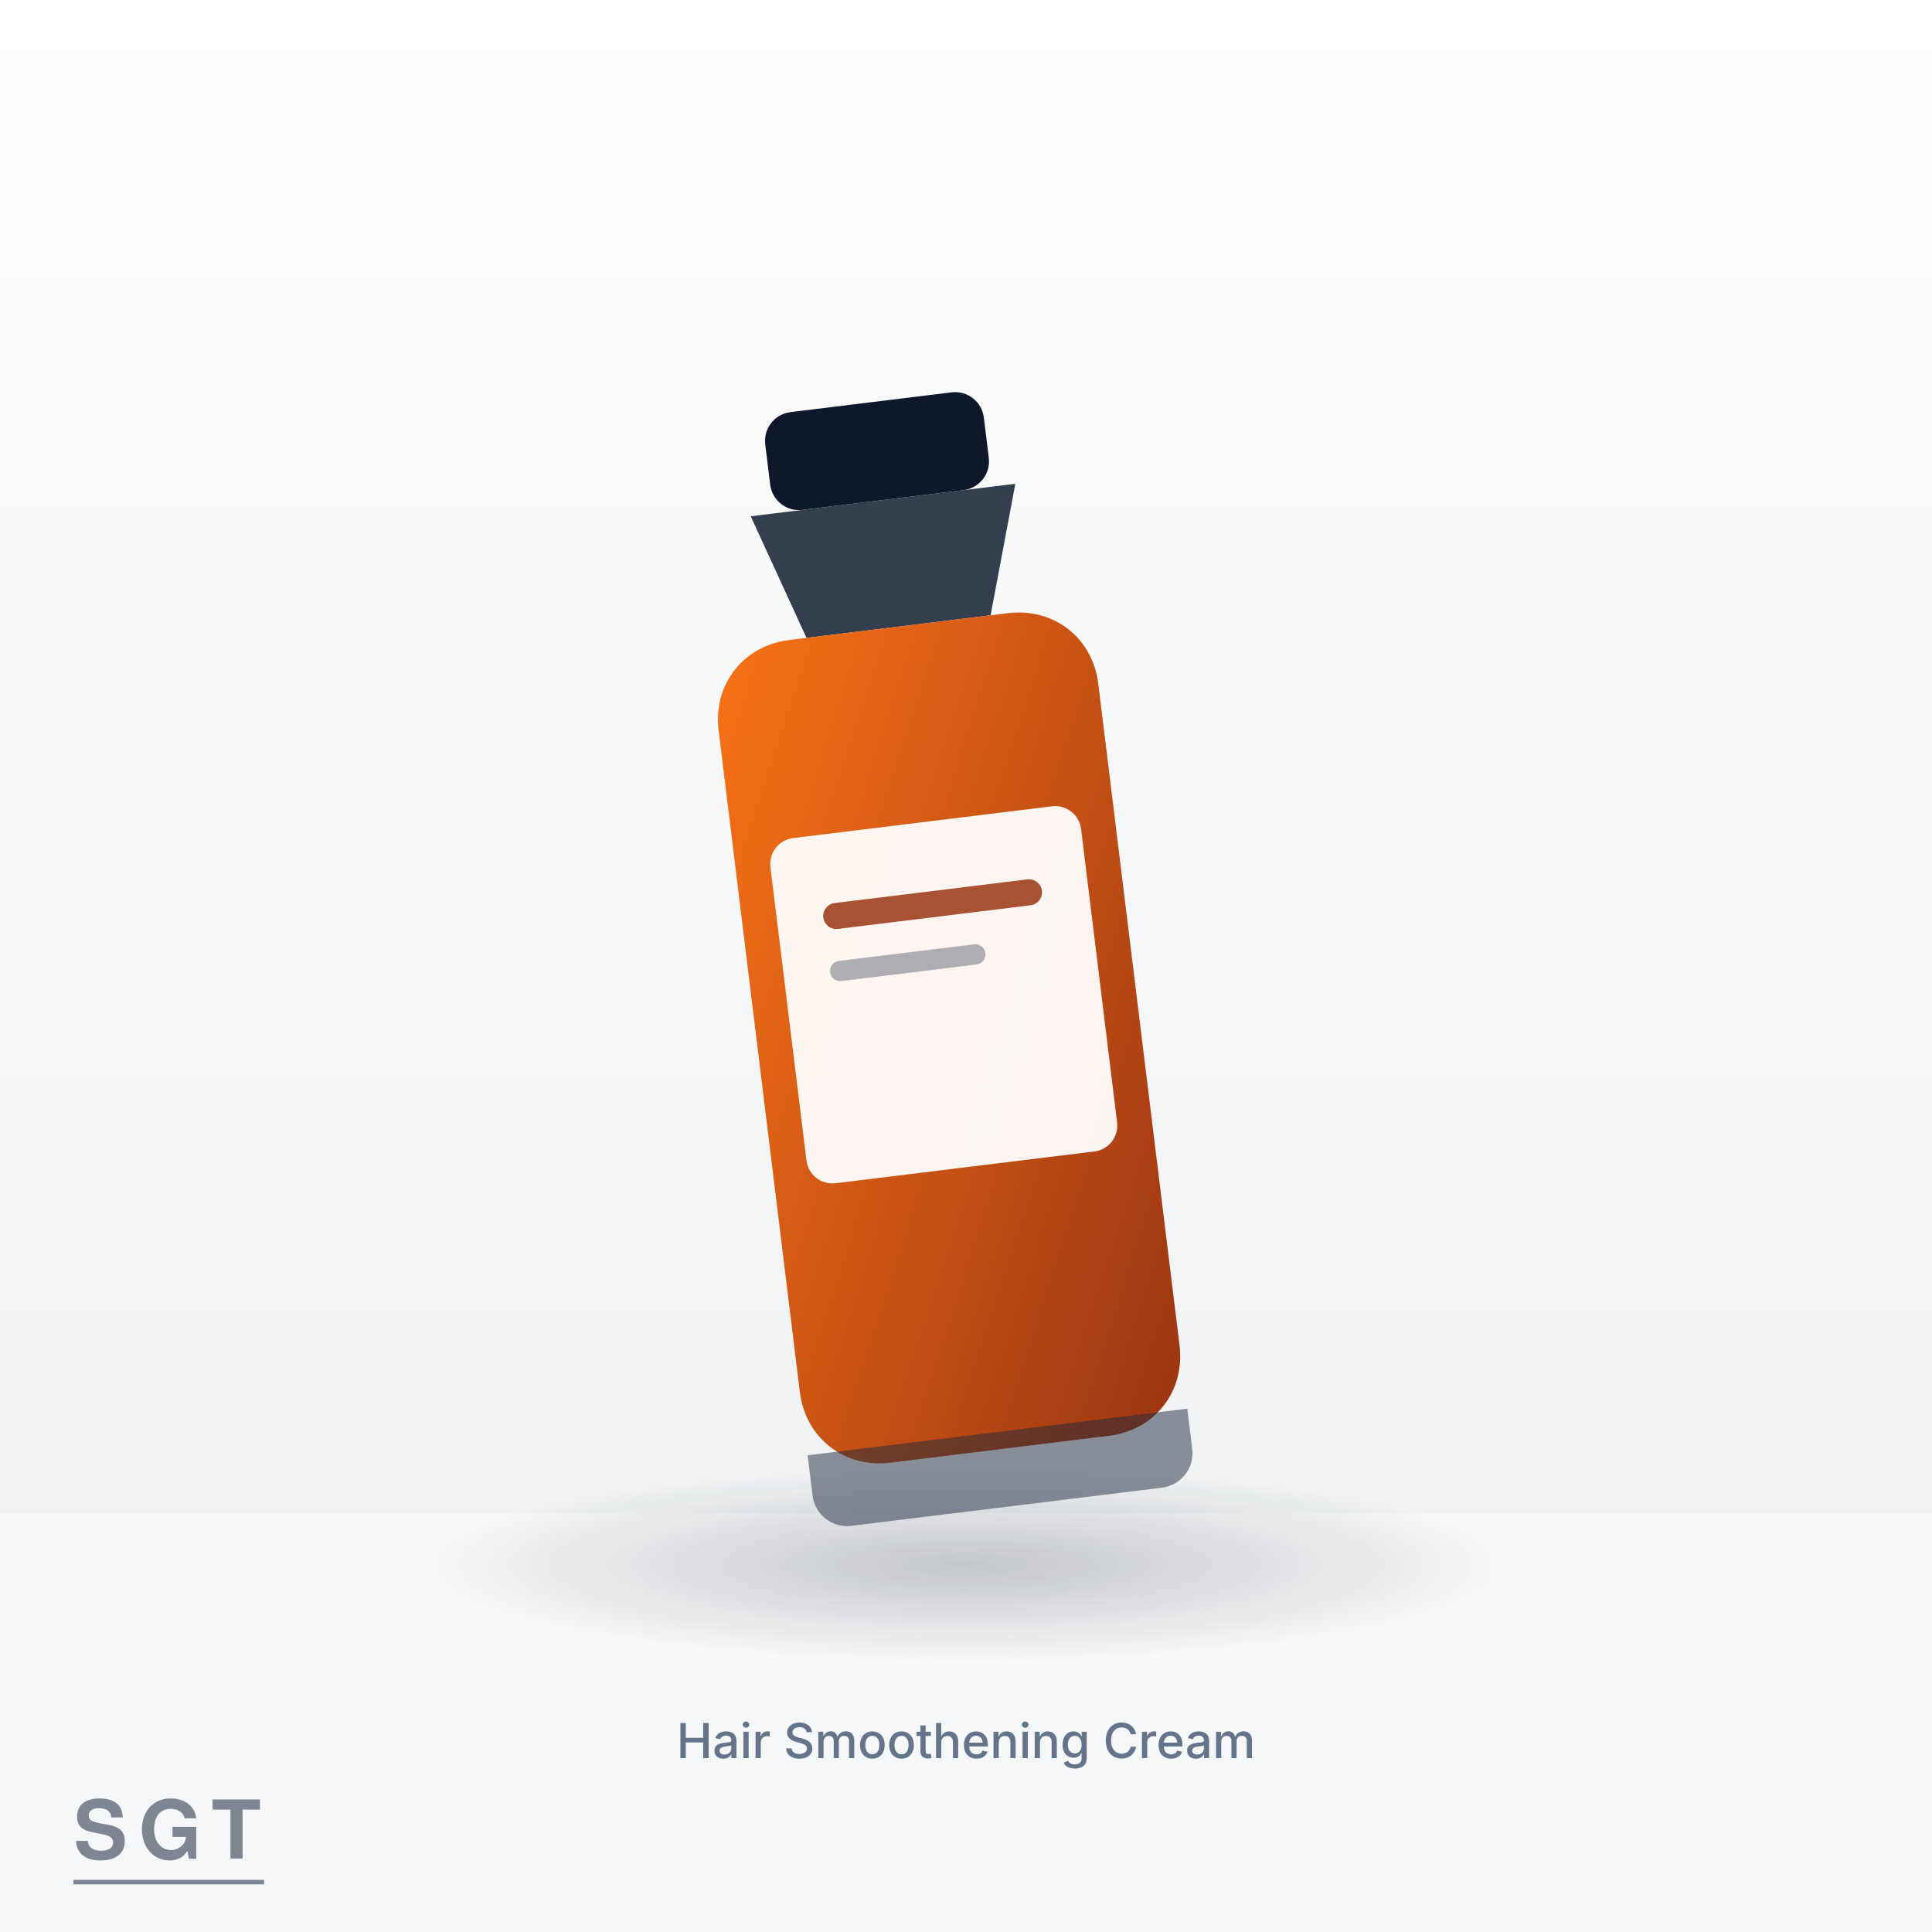
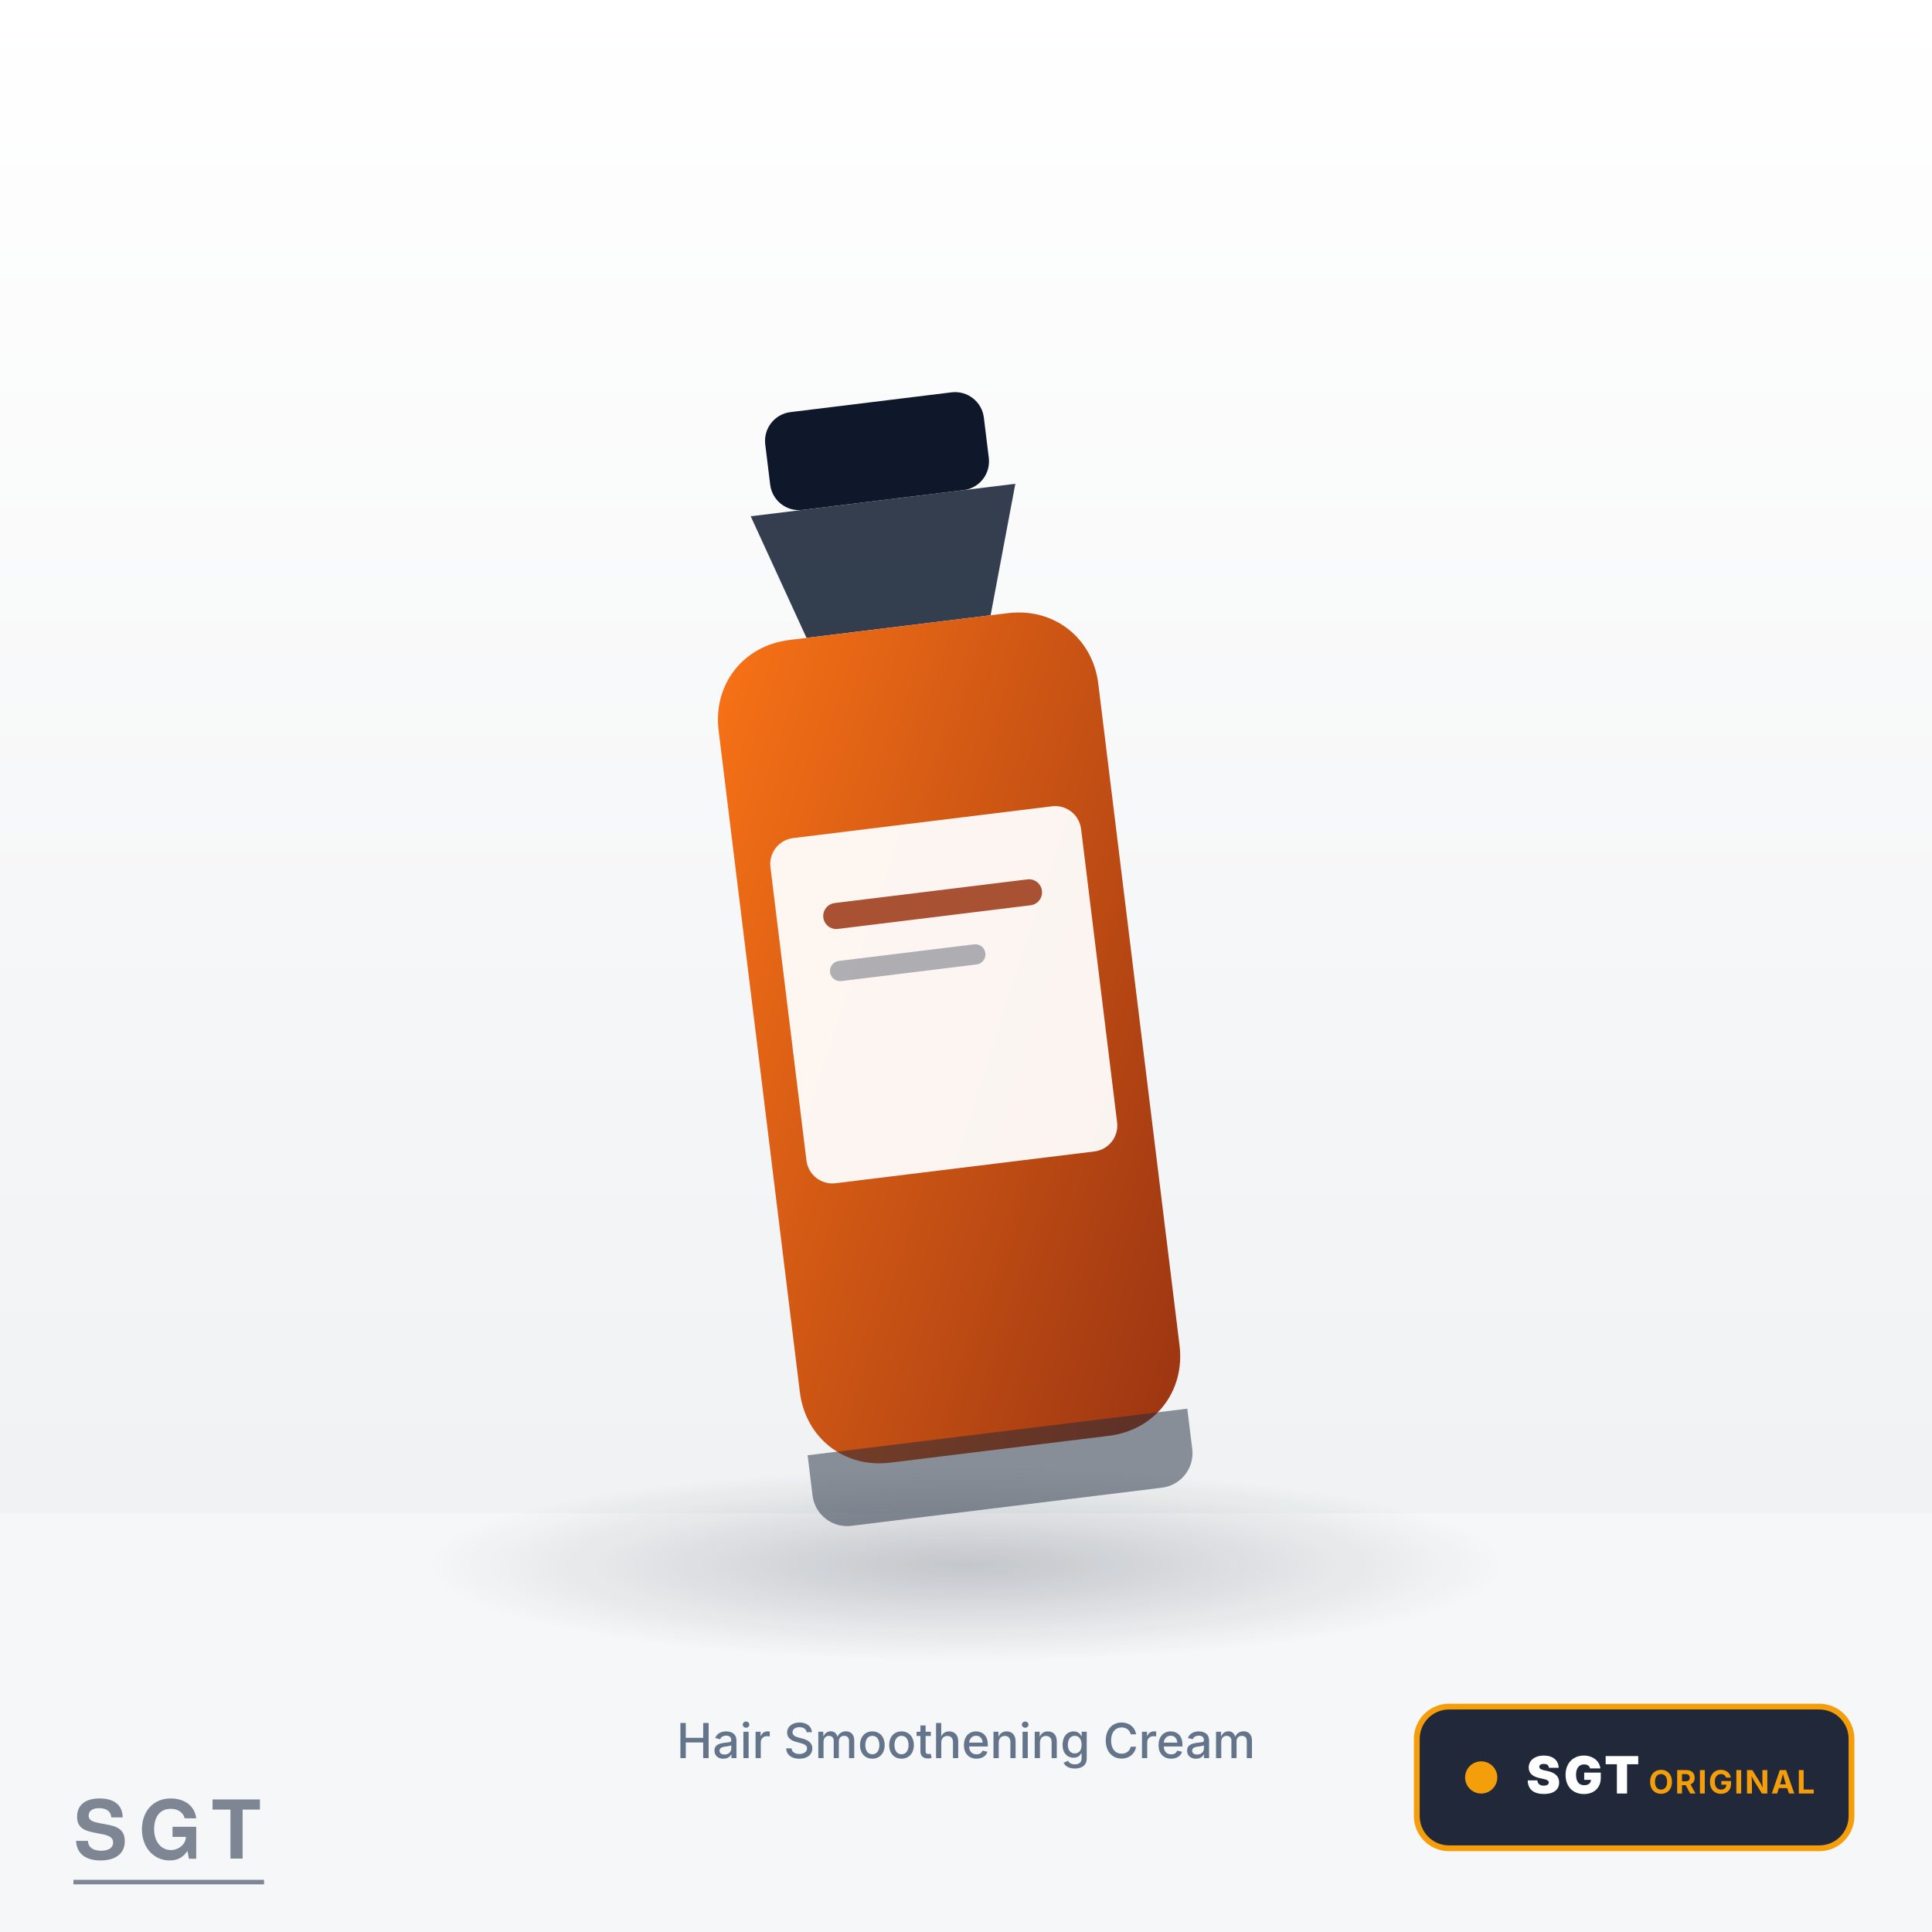
<svg xmlns="http://www.w3.org/2000/svg" viewBox="0 0 600 600" width="600" height="600" role="img" aria-label="Hair Smoothening Cream — Hair Color &amp; Treatment">
  <defs>
    <linearGradient id="bg" x1="0" y1="0" x2="0" y2="1">
      <stop offset="0%" stop-color="#ffffff" />
      <stop offset="100%" stop-color="#eceef0" />
    </linearGradient>
    <linearGradient id="body" x1="0" y1="0" x2="1" y2="1">
      <stop offset="0%" stop-color="#f97316" />
      <stop offset="100%" stop-color="#9a3412" />
    </linearGradient>
    <linearGradient id="stroke" x1="0" y1="0" x2="1" y2="1">
      <stop offset="0%" stop-color="#f97316" />
      <stop offset="100%" stop-color="#9a3412" />
    </linearGradient>
    <radialGradient id="shadow" cx="50%" cy="50%">
      <stop offset="0%" stop-color="#0f172a" stop-opacity="0.22" />
      <stop offset="100%" stop-color="#0f172a" stop-opacity="0" />
    </radialGradient>
  </defs>
  <rect width="600" height="600" fill="url(#bg)" />
  <rect y="470" width="600" height="130" fill="#f6f7f8" />
  <ellipse cx="300" cy="486" rx="168" ry="30" fill="url(#shadow)" />
  <g transform="translate(292 300) rotate(-7) scale(0.9) translate(-300 -300)">
    <rect x="262" y="104" width="76" height="34" rx="10" fill="#0f172a" />
    <path d="M254 138h92l-14 44H268z" fill="#1e293b" opacity="0.9" />
    <path d="M262 182h76c16 0 28 12 28 28v230c0 16-12 28-28 28h-76c-16 0-28-12-28-28V210c0-16 12-28 28-28z" fill="url(#body)" />
    <rect x="246" y="250" width="108" height="120" rx="9" fill="#ffffff" opacity="0.94" />
    <rect x="262" y="274" width="76" height="9" rx="4.5" fill="#9a3412" opacity="0.85" />
    <rect x="262" y="294" width="54" height="7" rx="3.5" fill="#1e293b" opacity="0.35" />
    <path d="M234 462h132v14a12 12 0 0 1-12 12H246a12 12 0 0 1-12-12z" fill="#1e293b" opacity="0.5" />
  </g>
  <text x="300" y="546" font-family="ui-sans-serif,system-ui,-apple-system,sans-serif" font-size="15" font-weight="500" fill="#64748b" text-anchor="middle">Hair Smoothening Cream</text>
  <g id="sgt-mark" opacity="0.62">
    <text x="22.8" y="577.2" fill="#334155" font-family="Helvetica Neue, Helvetica, Arial, sans-serif" font-size="25.2" font-weight="600" letter-spacing="3.53">SGT</text>
    <rect x="22.8" y="583.8" width="59.2" height="1.4" fill="#334155" />
  </g>
+   <g id="sgt-brand-tag" transform="translate(440, 530)">
+     <rect x="0" y="0" width="135" height="44" rx="10" fill="#0f172a" fill-opacity="0.92" stroke="#f59e0b" stroke-width="1.8" />
+     <circle cx="20" cy="22" r="5" fill="#f59e0b" />
+     <text x="34" y="27" font-family="system-ui, -apple-system, sans-serif" font-weight="900" font-size="16" fill="#ffffff" letter-spacing="1">SGT</text>
+     <text x="72" y="27" font-family="system-ui, -apple-system, sans-serif" font-weight="700" font-size="10" fill="#f59e0b" letter-spacing="0.5">ORIGINAL</text>
+   </g>
</svg>
